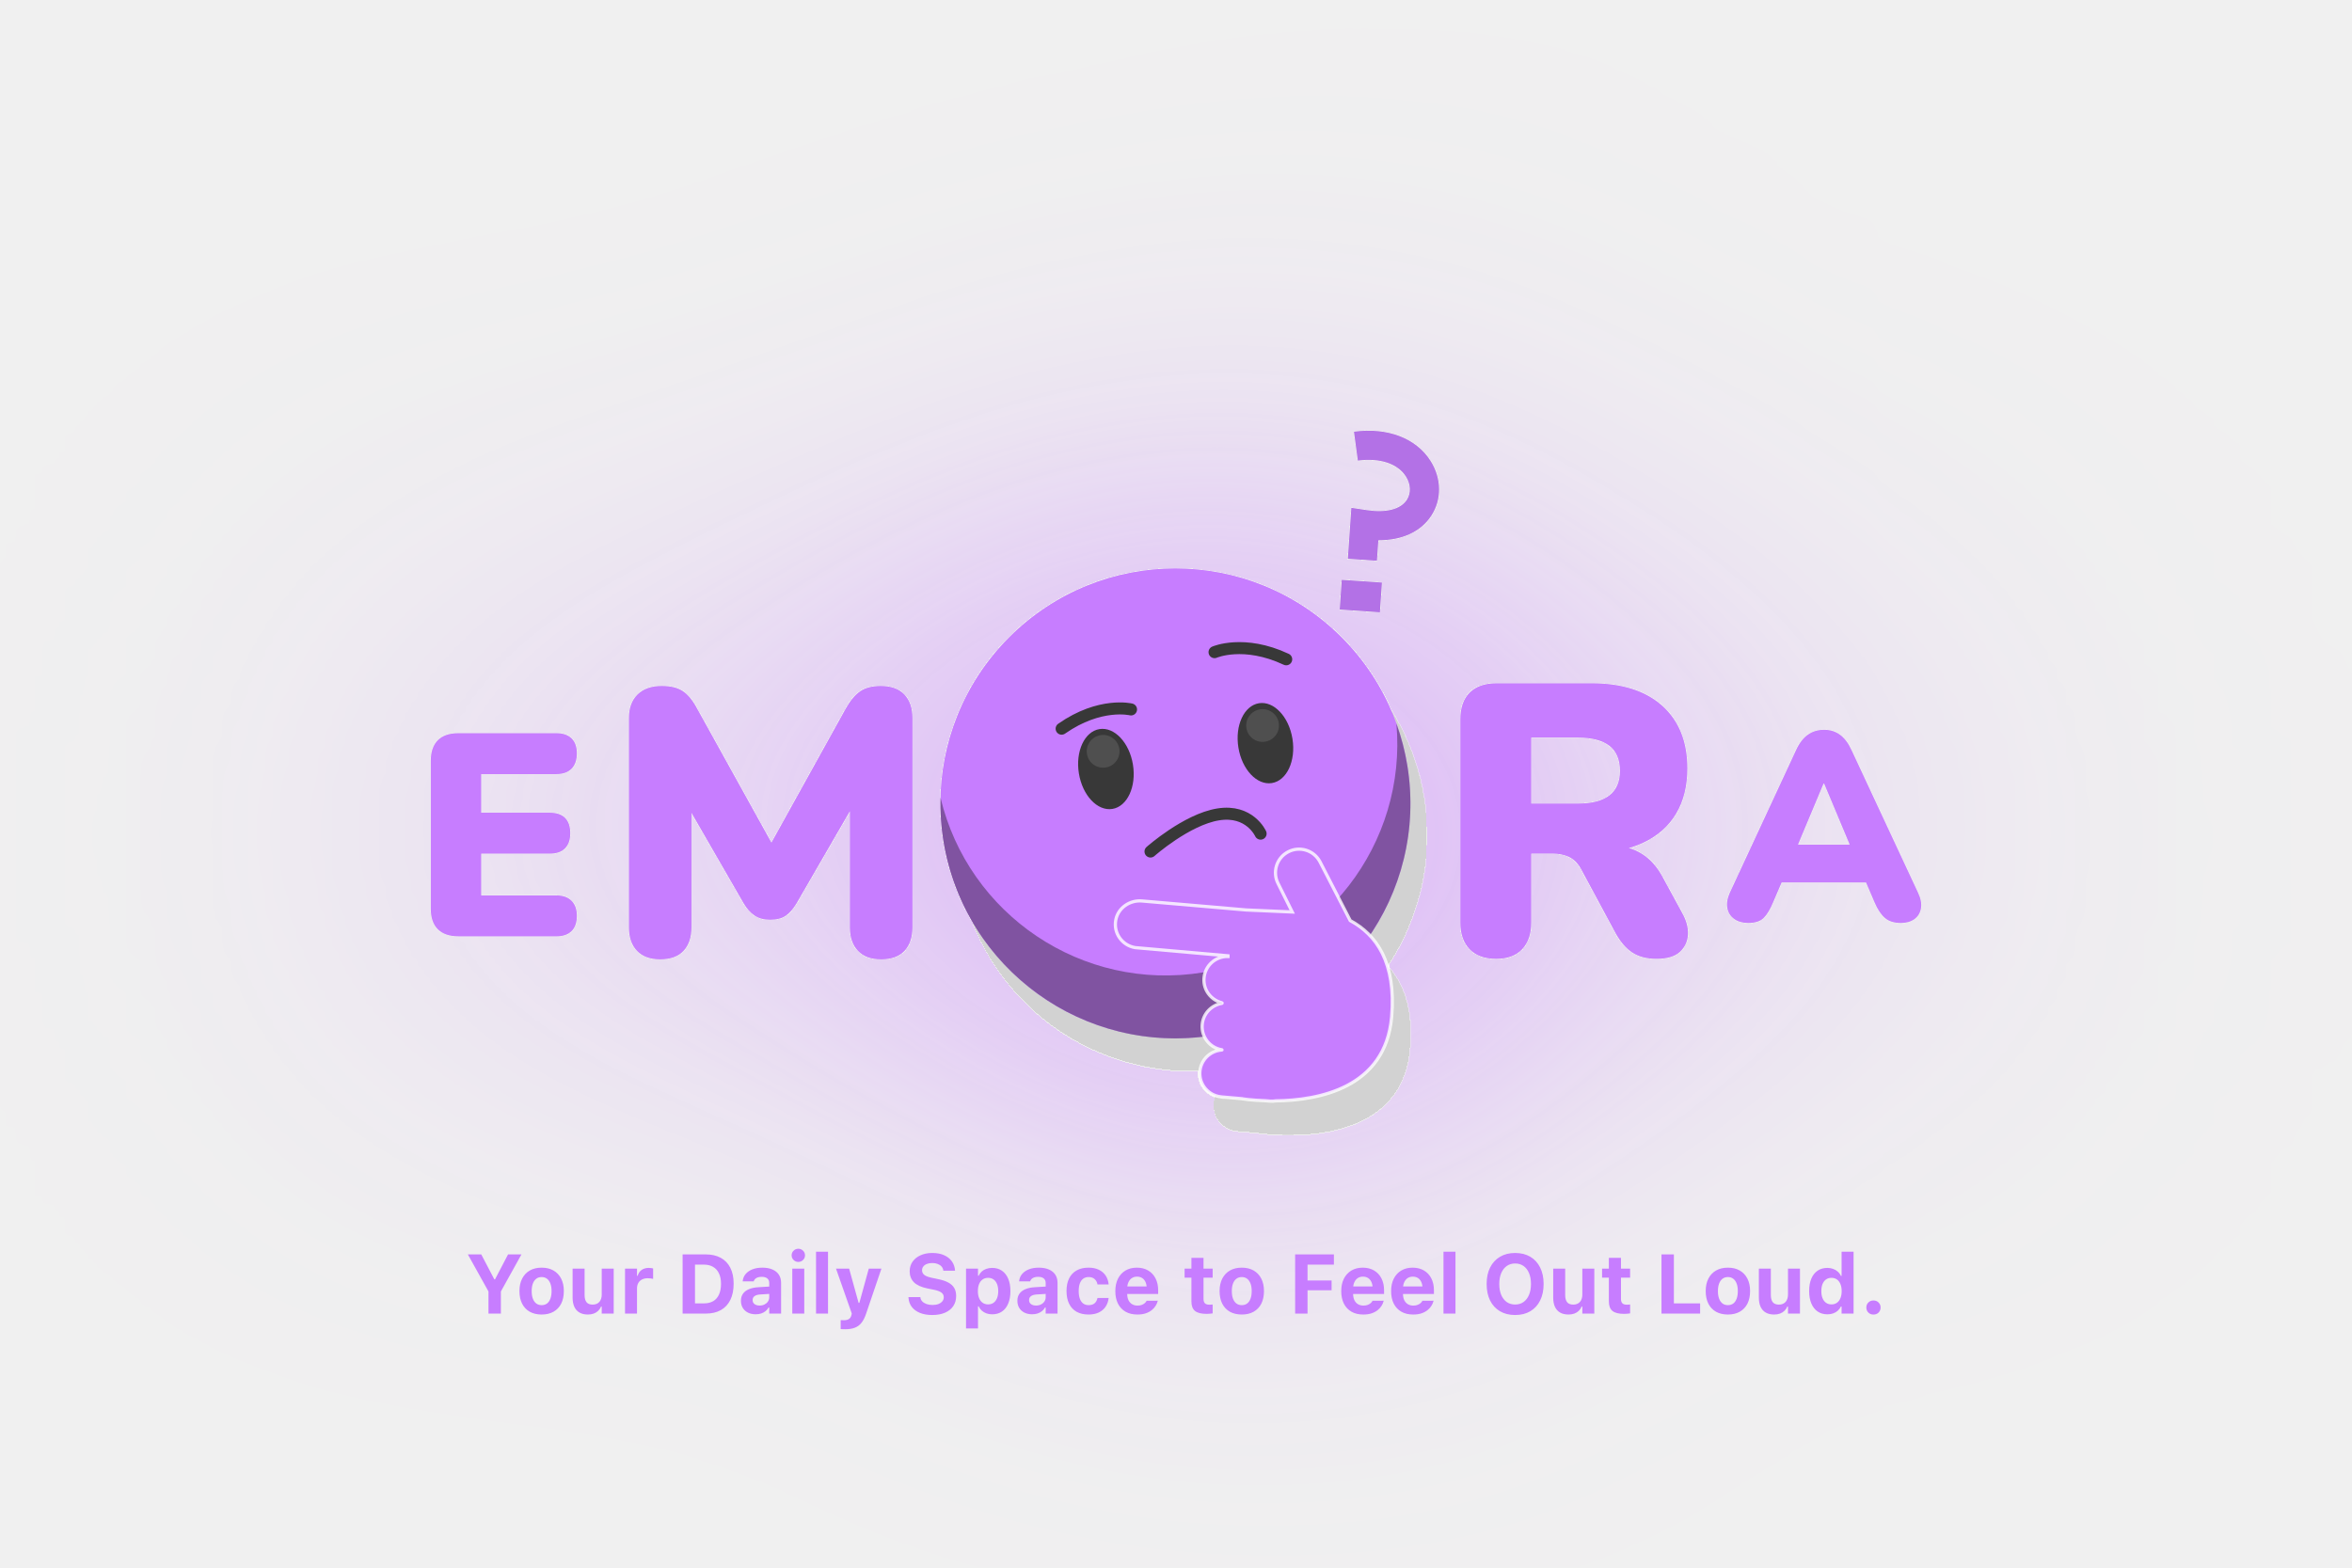
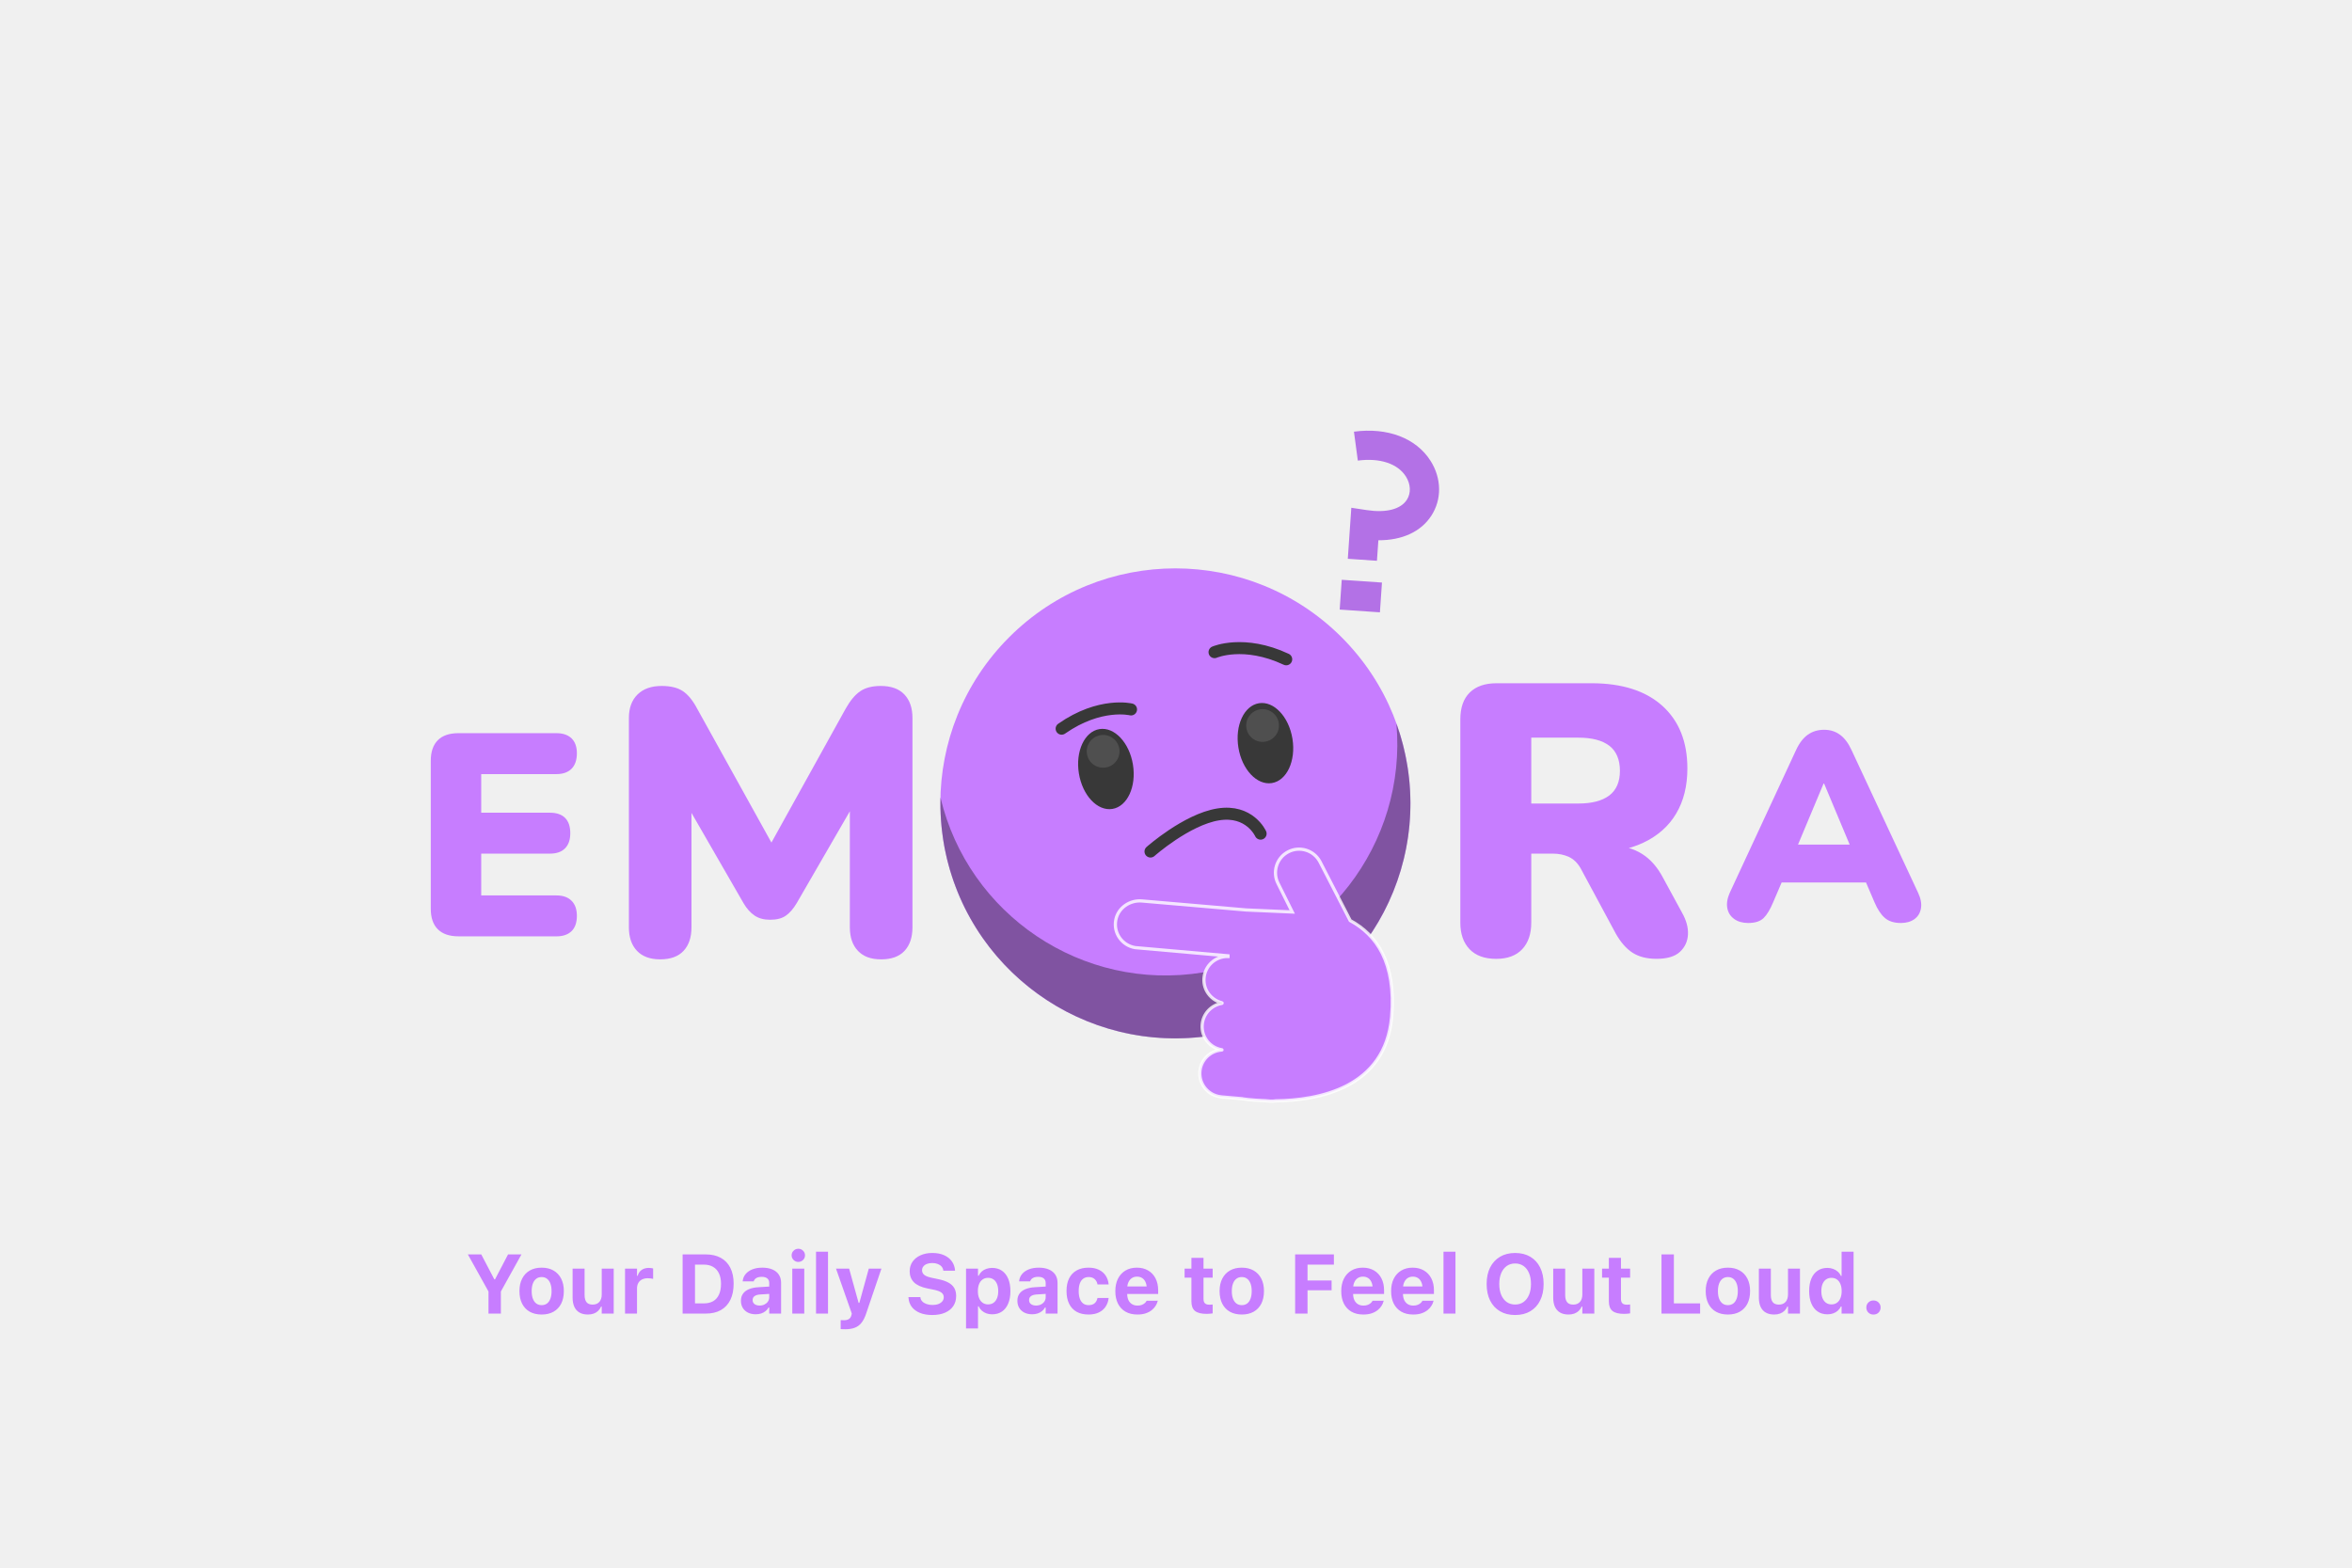
<svg xmlns="http://www.w3.org/2000/svg" width="546" height="364" viewBox="0 0 546 364" fill="none">
-   <g filter="url(#filter0_d_1393_705)">
-     <g filter="url(#filter1_d_1393_705)">
+   <g>
+     <g>
      <path d="M311.434 225.109C332.741 203.802 332.741 169.258 311.434 147.951C290.127 126.644 255.583 126.644 234.276 147.951C212.97 169.258 212.97 203.802 234.276 225.109C255.583 246.415 290.127 246.415 311.434 225.109Z" fill="#C77DFF" />
      <path d="M287.484 173.568C286.656 168.447 288.792 163.845 292.257 163.284C295.722 162.722 299.207 166.413 300.035 171.535C300.864 176.656 298.727 181.258 295.263 181.819C291.798 182.381 288.313 178.69 287.484 173.568Z" fill="#383838" />
      <path opacity="0.12" d="M296.195 170.658C297.411 168.948 297.011 166.575 295.3 165.359C293.589 164.143 291.217 164.544 290.001 166.254C288.785 167.965 289.186 170.337 290.896 171.554C292.607 172.77 294.979 172.369 296.195 170.658Z" fill="white" />
      <path d="M263.006 177.54C262.177 172.418 258.692 168.727 255.227 169.289C251.762 169.85 249.626 174.458 250.455 179.573C251.283 184.695 254.768 188.386 258.233 187.824C261.698 187.263 263.834 182.655 263.006 177.54Z" fill="#383838" />
      <path opacity="0.12" d="M259.182 176.657C260.399 174.948 260 172.575 258.291 171.358C256.581 170.14 254.208 170.54 252.991 172.249C251.773 173.959 252.173 176.332 253.882 177.549C255.592 178.766 257.965 178.367 259.182 176.657Z" fill="white" />
      <path d="M267.08 197.712C267.08 197.712 275.447 190.289 282.78 189.098C290.114 187.906 292.64 193.562 292.64 193.562" stroke="#383838" stroke-width="2.79" stroke-linecap="round" stroke-linejoin="round" />
      <path d="M281.945 151.424C281.945 151.424 288.71 148.453 298.584 153.081" stroke="#383838" stroke-width="2.79" stroke-linecap="round" stroke-linejoin="round" />
      <path d="M262.56 164.722C262.56 164.722 255.384 162.948 246.449 169.193" stroke="#383838" stroke-width="2.79" stroke-linecap="round" stroke-linejoin="round" />
      <g opacity="0.5">
        <path d="M324.165 168.002C326.644 195.829 307.239 221.246 279.227 225.792C251.214 230.339 224.77 212.351 218.327 185.174C218.245 188.495 218.457 191.871 219.005 195.274C223.832 225.019 251.851 245.218 281.596 240.391C311.34 235.563 331.539 207.544 326.712 177.8C326.158 174.397 325.295 171.131 324.165 168.002Z" fill="#C77DFF" fill-opacity="0.8" />
        <path d="M324.165 168.002C326.644 195.829 307.239 221.246 279.227 225.792C251.214 230.339 224.77 212.351 218.327 185.174C218.245 188.495 218.457 191.871 219.005 195.274C223.832 225.019 251.851 245.218 281.596 240.391C311.34 235.563 331.539 207.544 326.712 177.8C326.158 174.397 325.295 171.131 324.165 168.002Z" fill="#392A44" />
      </g>
      <path d="M313.449 213.748C312.826 212.495 307.04 201.265 306.424 200.095C305.013 197.417 301.699 196.383 299.022 197.794C296.345 199.198 295.311 202.519 296.721 205.196C296.899 205.531 298.399 208.551 299.987 211.755L289.278 211.283L265.094 209.195C262.293 208.955 259.616 210.756 259.041 213.508C258.39 216.644 260.506 219.527 263.519 220.027L285.067 221.93V222.074C282.143 222.026 279.672 224.265 279.494 227.203C279.329 229.887 281.13 232.208 283.65 232.831C283.732 232.852 283.725 232.955 283.65 232.968C281.185 233.372 279.233 235.42 279.069 238.021C278.898 240.856 280.918 243.301 283.657 243.746C283.691 243.746 283.691 243.794 283.657 243.794C280.945 243.972 278.713 246.122 278.542 248.902C278.364 251.832 280.527 254.345 283.41 254.667L283.527 254.688C283.581 254.688 283.629 254.708 283.684 254.715V254.701L288.196 255.092V255.112C288.196 255.112 290.456 255.475 293.818 255.578L294.831 255.667C295.29 255.708 295.728 255.667 296.167 255.605C306.006 255.496 321.625 252.675 323.056 236.097C324.144 223.485 319.481 217 313.463 213.755L313.449 213.748Z" fill="#C77DFF" stroke="white" stroke-opacity="0.8" stroke-width="0.75" stroke-miterlimit="10" />
    </g>
    <path d="M319.649 130.209L312.884 129.744L313.699 117.898L317.335 118.446C321.779 119.117 325.147 118.254 326.579 116.063C327.585 114.522 327.51 112.448 326.373 110.647C324.483 107.648 320.313 106.264 315.212 106.949L314.308 100.232C322.107 99.184 328.763 101.725 332.111 107.031C334.679 111.105 334.734 115.988 332.255 119.774C329.831 123.485 325.456 125.471 319.978 125.444L319.649 130.202V130.209Z" fill="#B371E6" />
    <path d="M320.812 135.262L311.474 134.623L311 141.536L320.338 142.176L320.812 135.262Z" fill="#B371E6" />
    <path d="M106.423 217.404C104.327 217.404 102.732 216.857 101.636 215.768C100.541 214.672 100 213.084 100 210.982V176.656C100 174.561 100.548 172.966 101.636 171.87C102.725 170.775 104.321 170.234 106.423 170.234H129.169C130.682 170.234 131.853 170.638 132.682 171.439C133.51 172.24 133.921 173.404 133.921 174.917C133.921 176.43 133.51 177.67 132.682 178.498C131.853 179.327 130.682 179.738 129.169 179.738H111.709V188.701H127.635C129.197 188.701 130.381 189.105 131.182 189.906C131.983 190.707 132.387 191.891 132.387 193.453C132.387 195.014 131.983 196.144 131.182 196.965C130.381 197.794 129.197 198.205 127.635 198.205H111.709V207.907H129.169C130.682 207.907 131.853 208.318 132.682 209.147C133.51 209.975 133.921 211.146 133.921 212.659C133.921 214.172 133.51 215.405 132.682 216.206C131.853 217.007 130.682 217.411 129.169 217.411H106.423V217.404Z" fill="#C77DFF" />
    <path d="M153.258 222.752C150.923 222.752 149.129 222.095 147.876 220.78C146.623 219.465 145.993 217.644 145.993 215.309V166.714C145.993 164.379 146.664 162.558 148.006 161.243C149.348 159.928 151.217 159.271 153.607 159.271C155.709 159.271 157.359 159.682 158.551 160.497C159.749 161.312 160.838 162.654 161.831 164.523L180.571 198.321H177.593L196.327 164.523C197.381 162.654 198.504 161.312 199.696 160.497C200.894 159.682 202.483 159.271 204.468 159.271C206.858 159.271 208.686 159.928 209.939 161.243C211.192 162.558 211.822 164.379 211.822 166.714V215.309C211.822 217.644 211.206 219.465 209.98 220.78C208.755 222.095 206.947 222.752 204.551 222.752C202.154 222.752 200.422 222.095 199.169 220.78C197.916 219.465 197.286 217.644 197.286 215.309V185.188H199.128L184.947 209.701C184.187 210.988 183.358 211.947 182.454 212.591C181.551 213.234 180.339 213.556 178.819 213.556C177.299 213.556 176.148 213.234 175.183 212.591C174.217 211.947 173.354 210.988 172.601 209.701L158.421 185.099H160.523V215.309C160.523 217.644 159.907 219.465 158.681 220.78C157.455 222.095 155.648 222.752 153.251 222.752H153.258Z" fill="#C77DFF" />
    <path d="M347.329 222.636C344.645 222.636 342.584 221.889 341.153 220.397C339.722 218.904 339.003 216.85 339.003 214.22V167.056C339.003 164.311 339.736 162.222 341.194 160.791C342.653 159.36 344.727 158.641 347.411 158.641H369.425C376.526 158.641 382.01 160.387 385.893 163.879C389.768 167.371 391.713 172.219 391.713 178.423C391.713 182.483 390.85 185.969 389.118 188.892C387.386 191.816 384.852 194.069 381.511 195.651C378.169 197.232 374.143 198.02 369.432 198.02L370.062 196.411H374.444C376.95 196.411 379.189 197.02 381.155 198.246C383.127 199.471 384.763 201.334 386.078 203.84L390.46 211.892C391.473 213.679 391.939 215.384 391.85 216.993C391.761 218.603 391.131 219.945 389.974 221.02C388.81 222.095 387.002 222.629 384.558 222.629C382.291 222.629 380.429 222.149 378.963 221.198C377.498 220.246 376.204 218.753 375.067 216.726L366.926 201.601C366.207 200.348 365.296 199.471 364.194 198.958C363.092 198.451 361.825 198.198 360.394 198.198H355.471V214.22C355.471 216.843 354.772 218.904 353.368 220.397C351.965 221.889 349.952 222.636 347.329 222.636ZM355.471 186.571H366.385C369.548 186.571 371.952 185.941 373.588 184.695C375.225 183.449 376.053 181.532 376.053 178.971C376.053 176.41 375.232 174.404 373.588 173.151C371.945 171.897 369.548 171.274 366.385 171.274H355.471V186.578V186.571Z" fill="#C77DFF" />
    <path d="M405.812 214.309C404.531 214.309 403.463 214.001 402.594 213.385C401.724 212.769 401.19 211.933 400.984 210.879C400.779 209.824 400.964 208.64 401.539 207.318L416.945 174.15C417.685 172.541 418.596 171.357 419.671 170.59C420.746 169.83 421.999 169.446 423.443 169.446C424.888 169.446 426.073 169.83 427.127 170.59C428.182 171.357 429.079 172.541 429.818 174.15L445.286 207.318C445.902 208.64 446.121 209.838 445.937 210.906C445.752 211.981 445.245 212.817 444.423 213.412C443.595 214.008 442.547 214.309 441.267 214.309C439.699 214.309 438.459 213.919 437.556 213.132C436.645 212.351 435.844 211.132 435.145 209.482L431.804 201.683L436.2 204.901H410.639L414.973 201.683L411.632 209.482C410.927 211.173 410.187 212.399 409.407 213.166C408.619 213.926 407.428 214.309 405.819 214.309H405.812ZM423.327 181.943L416.151 199.081L414.419 196.109H432.427L430.633 199.081L423.457 181.943H423.334H423.327Z" fill="#C77DFF" />
  </g>
  <path d="M113.399 305V299.868L108.609 291.26H111.723L114.76 297.059H114.913L117.94 291.26H121.054L116.274 299.868V305H113.399ZM125.739 305.219C124.672 305.219 123.752 305.003 122.977 304.572C122.209 304.134 121.619 303.511 121.206 302.705C120.794 301.893 120.587 300.918 120.587 299.782V299.763C120.587 298.646 120.797 297.681 121.216 296.869C121.635 296.056 122.228 295.431 122.996 294.993C123.764 294.555 124.678 294.336 125.739 294.336C126.799 294.336 127.713 294.555 128.481 294.993C129.249 295.431 129.842 296.056 130.261 296.869C130.68 297.675 130.89 298.64 130.89 299.763V299.782C130.89 300.918 130.683 301.893 130.271 302.705C129.858 303.511 129.265 304.134 128.49 304.572C127.722 305.003 126.805 305.219 125.739 305.219ZM125.739 303.039C126.227 303.039 126.643 302.912 126.986 302.658C127.329 302.397 127.589 302.026 127.767 301.544C127.951 301.055 128.043 300.471 128.043 299.792V299.773C128.043 299.087 127.951 298.503 127.767 298.021C127.583 297.538 127.319 297.167 126.976 296.907C126.634 296.646 126.221 296.516 125.739 296.516C125.256 296.516 124.84 296.646 124.491 296.907C124.148 297.167 123.885 297.538 123.701 298.021C123.517 298.503 123.425 299.087 123.425 299.773V299.792C123.425 300.477 123.517 301.061 123.701 301.544C123.885 302.026 124.148 302.397 124.491 302.658C124.834 302.912 125.25 303.039 125.739 303.039ZM136.479 305.219C135.704 305.219 135.054 305.067 134.527 304.762C134 304.457 133.6 304.013 133.327 303.429C133.061 302.839 132.927 302.131 132.927 301.306V294.564H135.708V300.687C135.708 301.417 135.857 301.972 136.155 302.353C136.453 302.728 136.929 302.915 137.583 302.915C137.92 302.915 138.218 302.861 138.478 302.753C138.745 302.639 138.967 302.48 139.145 302.277C139.323 302.074 139.456 301.829 139.545 301.544C139.64 301.258 139.688 300.941 139.688 300.592V294.564H142.468V305H139.688V303.372H139.535C139.376 303.753 139.151 304.083 138.859 304.362C138.573 304.641 138.231 304.854 137.831 305C137.431 305.146 136.98 305.219 136.479 305.219ZM145.096 305V294.564H147.876V296.221H148.028C148.193 295.637 148.498 295.187 148.942 294.869C149.393 294.552 149.952 294.393 150.618 294.393C150.802 294.393 150.98 294.406 151.151 294.431C151.329 294.45 151.485 294.479 151.618 294.517V296.945C151.421 296.894 151.218 296.856 151.009 296.831C150.805 296.805 150.596 296.792 150.38 296.792C149.866 296.792 149.422 296.888 149.047 297.078C148.673 297.262 148.384 297.532 148.181 297.887C147.978 298.243 147.876 298.668 147.876 299.163V305H145.096ZM158.464 305V291.26H163.844C165.208 291.26 166.37 291.527 167.328 292.06C168.293 292.587 169.03 293.355 169.537 294.365C170.052 295.374 170.309 296.596 170.309 298.03V298.049C170.309 299.528 170.055 300.785 169.547 301.82C169.039 302.854 168.303 303.645 167.338 304.191C166.379 304.73 165.215 305 163.844 305H158.464ZM161.339 302.629H163.406C164.256 302.629 164.977 302.458 165.567 302.115C166.157 301.766 166.605 301.255 166.909 300.582C167.22 299.903 167.376 299.074 167.376 298.097V298.078C167.376 297.132 167.217 296.329 166.9 295.669C166.589 295.002 166.135 294.498 165.538 294.155C164.948 293.806 164.237 293.631 163.406 293.631H161.339V302.629ZM175.422 305.162C174.755 305.162 174.162 305.035 173.641 304.781C173.127 304.521 172.724 304.156 172.432 303.686C172.146 303.21 172.003 302.658 172.003 302.029V302.01C172.003 301.382 172.159 300.845 172.47 300.401C172.781 299.95 173.238 299.598 173.841 299.344C174.45 299.084 175.187 298.928 176.05 298.878L179.963 298.64V300.344L176.469 300.563C175.885 300.601 175.447 300.731 175.155 300.953C174.863 301.169 174.717 301.468 174.717 301.848V301.867C174.717 302.261 174.866 302.572 175.165 302.801C175.469 303.023 175.863 303.134 176.345 303.134C176.771 303.134 177.151 303.048 177.488 302.877C177.824 302.705 178.088 302.477 178.278 302.191C178.475 301.899 178.573 301.569 178.573 301.201V297.897C178.573 297.44 178.424 297.088 178.126 296.84C177.834 296.593 177.402 296.469 176.831 296.469C176.329 296.469 175.92 296.558 175.603 296.735C175.292 296.913 175.085 297.157 174.984 297.469L174.965 297.516H172.403L172.413 297.421C172.483 296.805 172.711 296.269 173.098 295.812C173.486 295.348 174.009 294.987 174.669 294.726C175.33 294.466 176.098 294.336 176.974 294.336C177.894 294.336 178.678 294.479 179.325 294.764C179.973 295.044 180.468 295.447 180.811 295.974C181.154 296.5 181.325 297.132 181.325 297.868V305H178.573V303.591H178.421C178.243 303.915 178.005 304.197 177.707 304.438C177.415 304.673 177.075 304.854 176.688 304.981C176.301 305.102 175.879 305.162 175.422 305.162ZM183.924 305V294.564H186.705V305H183.924ZM185.324 293.003C184.899 293.003 184.534 292.854 184.229 292.555C183.924 292.257 183.772 291.898 183.772 291.479C183.772 291.048 183.924 290.686 184.229 290.394C184.534 290.096 184.899 289.947 185.324 289.947C185.749 289.947 186.114 290.096 186.419 290.394C186.724 290.686 186.876 291.048 186.876 291.479C186.876 291.898 186.724 292.257 186.419 292.555C186.114 292.854 185.749 293.003 185.324 293.003ZM189.437 305V290.632H192.218V305H189.437ZM196.236 308.637C196.052 308.637 195.867 308.634 195.683 308.628C195.499 308.621 195.325 308.612 195.16 308.599V306.514C195.261 306.52 195.379 306.527 195.512 306.533C195.645 306.539 195.782 306.542 195.921 306.542C196.404 306.542 196.785 306.45 197.064 306.266C197.35 306.082 197.543 305.79 197.645 305.39L197.74 305L194.074 294.564H197.121L199.597 303.524L199.006 302.515H199.787L199.216 303.524L201.682 294.564H204.615L201.063 305.019C200.758 305.927 200.39 306.644 199.958 307.171C199.533 307.698 199.016 308.072 198.406 308.294C197.803 308.523 197.08 308.637 196.236 308.637ZM216.431 305.333C215.333 305.333 214.38 305.171 213.574 304.848C212.768 304.518 212.133 304.054 211.67 303.458C211.213 302.854 210.956 302.144 210.899 301.325L210.889 301.172H213.66L213.669 301.268C213.708 301.61 213.85 301.912 214.098 302.172C214.345 302.432 214.676 302.635 215.088 302.781C215.501 302.927 215.97 303 216.497 303C217.018 303 217.472 302.924 217.859 302.772C218.246 302.62 218.548 302.41 218.763 302.144C218.979 301.871 219.087 301.56 219.087 301.21V301.201C219.087 300.75 218.903 300.388 218.535 300.115C218.173 299.843 217.567 299.62 216.716 299.449L215.26 299.154C213.85 298.862 212.816 298.386 212.156 297.726C211.502 297.059 211.175 296.205 211.175 295.164V295.155C211.181 294.304 211.406 293.565 211.851 292.936C212.302 292.302 212.92 291.81 213.708 291.46C214.495 291.105 215.396 290.927 216.412 290.927C217.484 290.927 218.402 291.099 219.163 291.441C219.931 291.784 220.531 292.257 220.963 292.86C221.395 293.463 221.639 294.152 221.696 294.926L221.706 295.05H218.992L218.973 294.936C218.922 294.599 218.786 294.307 218.563 294.06C218.341 293.812 218.046 293.619 217.678 293.479C217.316 293.333 216.894 293.26 216.412 293.26C215.942 293.26 215.529 293.33 215.174 293.469C214.818 293.609 214.542 293.806 214.345 294.06C214.149 294.307 214.05 294.603 214.05 294.945V294.955C214.05 295.399 214.231 295.761 214.593 296.04C214.955 296.313 215.539 296.532 216.345 296.697L217.792 297.002C218.763 297.199 219.554 297.465 220.163 297.802C220.779 298.138 221.233 298.56 221.525 299.068C221.817 299.576 221.963 300.185 221.963 300.896V300.906C221.963 301.813 221.74 302.597 221.296 303.258C220.852 303.918 220.214 304.429 219.382 304.791C218.557 305.152 217.573 305.333 216.431 305.333ZM224.257 308.456V294.564H227.038V296.212H227.19C227.368 295.831 227.606 295.504 227.904 295.231C228.209 294.958 228.564 294.752 228.97 294.612C229.383 294.466 229.834 294.393 230.323 294.393C231.198 294.393 231.951 294.609 232.579 295.041C233.214 295.472 233.703 296.091 234.045 296.897C234.388 297.697 234.56 298.656 234.56 299.773V299.792C234.56 300.909 234.388 301.871 234.045 302.677C233.709 303.483 233.223 304.102 232.589 304.533C231.96 304.959 231.208 305.171 230.332 305.171C229.85 305.171 229.402 305.098 228.99 304.952C228.583 304.8 228.225 304.587 227.914 304.314C227.609 304.035 227.368 303.702 227.19 303.315H227.038V308.456H224.257ZM229.38 302.867C229.869 302.867 230.288 302.743 230.637 302.496C230.986 302.248 231.256 301.896 231.446 301.439C231.636 300.976 231.732 300.427 231.732 299.792V299.773C231.732 299.132 231.636 298.583 231.446 298.125C231.256 297.662 230.986 297.31 230.637 297.069C230.288 296.821 229.869 296.697 229.38 296.697C228.897 296.697 228.479 296.821 228.123 297.069C227.768 297.31 227.491 297.662 227.295 298.125C227.104 298.583 227.009 299.132 227.009 299.773V299.782C227.009 300.417 227.104 300.966 227.295 301.429C227.491 301.893 227.768 302.248 228.123 302.496C228.479 302.743 228.897 302.867 229.38 302.867ZM239.596 305.162C238.93 305.162 238.336 305.035 237.816 304.781C237.302 304.521 236.899 304.156 236.607 303.686C236.321 303.21 236.178 302.658 236.178 302.029V302.01C236.178 301.382 236.334 300.845 236.645 300.401C236.956 299.95 237.413 299.598 238.016 299.344C238.625 299.084 239.362 298.928 240.225 298.878L244.138 298.64V300.344L240.644 300.563C240.06 300.601 239.622 300.731 239.33 300.953C239.038 301.169 238.892 301.468 238.892 301.848V301.867C238.892 302.261 239.041 302.572 239.339 302.801C239.644 303.023 240.038 303.134 240.52 303.134C240.945 303.134 241.326 303.048 241.663 302.877C241.999 302.705 242.262 302.477 242.453 302.191C242.65 301.899 242.748 301.569 242.748 301.201V297.897C242.748 297.44 242.599 297.088 242.301 296.84C242.009 296.593 241.577 296.469 241.006 296.469C240.504 296.469 240.095 296.558 239.777 296.735C239.466 296.913 239.26 297.157 239.158 297.469L239.139 297.516H236.578L236.588 297.421C236.657 296.805 236.886 296.269 237.273 295.812C237.66 295.348 238.184 294.987 238.844 294.726C239.504 294.466 240.272 294.336 241.148 294.336C242.069 294.336 242.853 294.479 243.5 294.764C244.148 295.044 244.643 295.447 244.986 295.974C245.328 296.5 245.5 297.132 245.5 297.868V305H242.748V303.591H242.596C242.418 303.915 242.18 304.197 241.882 304.438C241.59 304.673 241.25 304.854 240.863 304.981C240.476 305.102 240.053 305.162 239.596 305.162ZM252.698 305.219C251.619 305.219 250.695 305.006 249.927 304.581C249.166 304.149 248.585 303.527 248.185 302.715C247.785 301.902 247.585 300.918 247.585 299.763V299.754C247.585 298.611 247.785 297.637 248.185 296.831C248.585 296.024 249.166 295.409 249.927 294.983C250.689 294.552 251.613 294.336 252.698 294.336C253.618 294.336 254.415 294.498 255.088 294.822C255.761 295.145 256.288 295.596 256.668 296.174C257.056 296.751 257.287 297.427 257.364 298.202V298.24H254.783L254.774 298.211C254.678 297.703 254.456 297.294 254.107 296.983C253.764 296.672 253.298 296.516 252.708 296.516C252.219 296.516 251.803 296.643 251.46 296.897C251.117 297.145 250.857 297.51 250.679 297.992C250.502 298.475 250.413 299.062 250.413 299.754V299.773C250.413 300.471 250.502 301.064 250.679 301.553C250.864 302.042 251.127 302.413 251.47 302.667C251.812 302.915 252.228 303.039 252.717 303.039C253.282 303.039 253.736 302.902 254.079 302.629C254.421 302.35 254.65 301.947 254.764 301.42L254.783 301.382L257.364 301.372L257.354 301.439C257.265 302.194 257.027 302.858 256.64 303.429C256.253 303.994 255.726 304.435 255.059 304.752C254.399 305.063 253.612 305.219 252.698 305.219ZM264.019 305.219C262.959 305.219 262.048 305 261.286 304.562C260.525 304.124 259.938 303.499 259.525 302.686C259.119 301.874 258.916 300.912 258.916 299.801V299.792C258.916 298.681 259.119 297.719 259.525 296.907C259.938 296.088 260.515 295.456 261.258 295.012C262.007 294.561 262.889 294.336 263.905 294.336C264.92 294.336 265.796 294.555 266.533 294.993C267.275 295.425 267.847 296.034 268.247 296.821C268.653 297.608 268.856 298.529 268.856 299.582V300.439H260.296V298.697H267.523L266.209 300.344V299.24C266.209 298.617 266.114 298.097 265.923 297.678C265.733 297.259 265.469 296.945 265.133 296.735C264.797 296.526 264.403 296.421 263.952 296.421C263.508 296.421 263.115 296.529 262.772 296.745C262.429 296.961 262.159 297.281 261.962 297.707C261.766 298.125 261.667 298.636 261.667 299.24V300.354C261.667 300.938 261.762 301.439 261.953 301.858C262.15 302.271 262.429 302.588 262.791 302.81C263.153 303.032 263.581 303.143 264.076 303.143C264.482 303.143 264.825 303.083 265.104 302.962C265.39 302.842 265.619 302.699 265.79 302.534C265.968 302.369 266.088 302.217 266.152 302.077L266.18 302.02L268.77 302.01L268.742 302.115C268.666 302.451 268.516 302.801 268.294 303.162C268.078 303.524 267.78 303.861 267.399 304.172C267.025 304.483 266.558 304.737 266 304.933C265.441 305.124 264.781 305.219 264.019 305.219ZM280.129 305.067C278.879 305.067 277.974 304.841 277.416 304.391C276.857 303.94 276.578 303.2 276.578 302.172V296.659H274.997V294.564H276.578V292.06H279.387V294.564H281.51V296.659H279.387V301.582C279.387 302.052 279.495 302.394 279.71 302.61C279.926 302.826 280.266 302.934 280.729 302.934C280.894 302.934 281.034 302.931 281.148 302.924C281.262 302.912 281.383 302.899 281.51 302.886V304.952C281.339 304.984 281.132 305.01 280.891 305.029C280.656 305.054 280.402 305.067 280.129 305.067ZM288.27 305.219C287.204 305.219 286.283 305.003 285.509 304.572C284.741 304.134 284.151 303.511 283.738 302.705C283.325 301.893 283.119 300.918 283.119 299.782V299.763C283.119 298.646 283.329 297.681 283.748 296.869C284.167 296.056 284.76 295.431 285.528 294.993C286.296 294.555 287.21 294.336 288.27 294.336C289.33 294.336 290.244 294.555 291.012 294.993C291.781 295.431 292.374 296.056 292.793 296.869C293.212 297.675 293.421 298.64 293.421 299.763V299.782C293.421 300.918 293.215 301.893 292.802 302.705C292.39 303.511 291.796 304.134 291.022 304.572C290.254 305.003 289.337 305.219 288.27 305.219ZM288.27 303.039C288.759 303.039 289.175 302.912 289.518 302.658C289.86 302.397 290.121 302.026 290.298 301.544C290.482 301.055 290.574 300.471 290.574 299.792V299.773C290.574 299.087 290.482 298.503 290.298 298.021C290.114 297.538 289.851 297.167 289.508 296.907C289.165 296.646 288.753 296.516 288.27 296.516C287.788 296.516 287.372 296.646 287.023 296.907C286.68 297.167 286.417 297.538 286.233 298.021C286.049 298.503 285.957 299.087 285.957 299.773V299.792C285.957 300.477 286.049 301.061 286.233 301.544C286.417 302.026 286.68 302.397 287.023 302.658C287.366 302.912 287.781 303.039 288.27 303.039ZM300.658 305V291.26H309.656V293.631H303.533V297.316H309.122V299.592H303.533V305H300.658ZM316.463 305.219C315.403 305.219 314.492 305 313.731 304.562C312.969 304.124 312.382 303.499 311.969 302.686C311.563 301.874 311.36 300.912 311.36 299.801V299.792C311.36 298.681 311.563 297.719 311.969 296.907C312.382 296.088 312.959 295.456 313.702 295.012C314.451 294.561 315.333 294.336 316.349 294.336C317.365 294.336 318.241 294.555 318.977 294.993C319.72 295.425 320.291 296.034 320.691 296.821C321.097 297.608 321.3 298.529 321.3 299.582V300.439H312.74V298.697H319.967L318.653 300.344V299.24C318.653 298.617 318.558 298.097 318.368 297.678C318.177 297.259 317.914 296.945 317.577 296.735C317.241 296.526 316.847 296.421 316.397 296.421C315.952 296.421 315.559 296.529 315.216 296.745C314.873 296.961 314.604 297.281 314.407 297.707C314.21 298.125 314.112 298.636 314.112 299.24V300.354C314.112 300.938 314.207 301.439 314.397 301.858C314.594 302.271 314.873 302.588 315.235 302.81C315.597 303.032 316.025 303.143 316.521 303.143C316.927 303.143 317.27 303.083 317.549 302.962C317.834 302.842 318.063 302.699 318.234 302.534C318.412 302.369 318.533 302.217 318.596 302.077L318.625 302.02L321.215 302.01L321.186 302.115C321.11 302.451 320.961 302.801 320.739 303.162C320.523 303.524 320.224 303.861 319.844 304.172C319.469 304.483 319.002 304.737 318.444 304.933C317.885 305.124 317.225 305.219 316.463 305.219ZM328.042 305.219C326.981 305.219 326.071 305 325.309 304.562C324.547 304.124 323.96 303.499 323.547 302.686C323.141 301.874 322.938 300.912 322.938 299.801V299.792C322.938 298.681 323.141 297.719 323.547 296.907C323.96 296.088 324.538 295.456 325.28 295.012C326.029 294.561 326.912 294.336 327.927 294.336C328.943 294.336 329.819 294.555 330.555 294.993C331.298 295.425 331.869 296.034 332.269 296.821C332.675 297.608 332.878 298.529 332.878 299.582V300.439H324.319V298.697H331.545L330.231 300.344V299.24C330.231 298.617 330.136 298.097 329.946 297.678C329.755 297.259 329.492 296.945 329.156 296.735C328.819 296.526 328.426 296.421 327.975 296.421C327.531 296.421 327.137 296.529 326.794 296.745C326.451 296.961 326.182 297.281 325.985 297.707C325.788 298.125 325.69 298.636 325.69 299.24V300.354C325.69 300.938 325.785 301.439 325.975 301.858C326.172 302.271 326.451 302.588 326.813 302.81C327.175 303.032 327.604 303.143 328.099 303.143C328.505 303.143 328.848 303.083 329.127 302.962C329.413 302.842 329.641 302.699 329.812 302.534C329.99 302.369 330.111 302.217 330.174 302.077L330.203 302.02L332.793 302.01L332.764 302.115C332.688 302.451 332.539 302.801 332.317 303.162C332.101 303.524 331.802 303.861 331.422 304.172C331.047 304.483 330.581 304.737 330.022 304.933C329.463 305.124 328.803 305.219 328.042 305.219ZM335.097 305V290.632H337.877V305H335.097ZM351.731 305.333C350.373 305.333 349.198 305.041 348.208 304.457C347.218 303.873 346.453 303.042 345.913 301.963C345.38 300.884 345.114 299.608 345.114 298.135V298.116C345.114 296.637 345.383 295.361 345.923 294.288C346.469 293.216 347.237 292.387 348.227 291.803C349.217 291.219 350.385 290.927 351.731 290.927C353.083 290.927 354.254 291.219 355.244 291.803C356.235 292.387 356.996 293.219 357.53 294.298C358.069 295.371 358.339 296.643 358.339 298.116V298.135C358.339 299.608 358.069 300.884 357.53 301.963C356.996 303.042 356.235 303.873 355.244 304.457C354.26 305.041 353.089 305.333 351.731 305.333ZM351.731 302.896C352.48 302.896 353.127 302.702 353.673 302.315C354.226 301.921 354.651 301.369 354.949 300.658C355.254 299.941 355.406 299.1 355.406 298.135V298.116C355.406 297.145 355.254 296.304 354.949 295.593C354.651 294.882 354.226 294.333 353.673 293.946C353.121 293.558 352.474 293.365 351.731 293.365C350.988 293.365 350.341 293.558 349.789 293.946C349.236 294.333 348.808 294.882 348.503 295.593C348.198 296.304 348.046 297.145 348.046 298.116V298.135C348.046 299.1 348.195 299.941 348.494 300.658C348.798 301.369 349.224 301.921 349.77 302.315C350.322 302.702 350.976 302.896 351.731 302.896ZM364.118 305.219C363.344 305.219 362.693 305.067 362.167 304.762C361.64 304.457 361.24 304.013 360.967 303.429C360.7 302.839 360.567 302.131 360.567 301.306V294.564H363.347V300.687C363.347 301.417 363.496 301.972 363.795 302.353C364.093 302.728 364.569 302.915 365.223 302.915C365.559 302.915 365.858 302.861 366.118 302.753C366.385 302.639 366.607 302.48 366.784 302.277C366.962 302.074 367.095 301.829 367.184 301.544C367.28 301.258 367.327 300.941 367.327 300.592V294.564H370.107V305H367.327V303.372H367.175C367.016 303.753 366.791 304.083 366.499 304.362C366.213 304.641 365.87 304.854 365.47 305C365.071 305.146 364.62 305.219 364.118 305.219ZM377.039 305.067C375.789 305.067 374.884 304.841 374.325 304.391C373.767 303.94 373.488 303.2 373.488 302.172V296.659H371.907V294.564H373.488V292.06H376.296V294.564H378.42V296.659H376.296V301.582C376.296 302.052 376.404 302.394 376.62 302.61C376.836 302.826 377.176 302.934 377.639 302.934C377.804 302.934 377.944 302.931 378.058 302.924C378.172 302.912 378.293 302.899 378.42 302.886V304.952C378.248 304.984 378.042 305.01 377.801 305.029C377.566 305.054 377.312 305.067 377.039 305.067ZM385.704 305V291.26H388.579V302.629H394.673V305H385.704ZM401.119 305.219C400.052 305.219 399.132 305.003 398.358 304.572C397.59 304.134 396.999 303.511 396.587 302.705C396.174 301.893 395.968 300.918 395.968 299.782V299.763C395.968 298.646 396.177 297.681 396.596 296.869C397.015 296.056 397.609 295.431 398.377 294.993C399.145 294.555 400.059 294.336 401.119 294.336C402.179 294.336 403.093 294.555 403.861 294.993C404.629 295.431 405.223 296.056 405.642 296.869C406.061 297.675 406.27 298.64 406.27 299.763V299.782C406.27 300.918 406.064 301.893 405.651 302.705C405.239 303.511 404.645 304.134 403.871 304.572C403.103 305.003 402.185 305.219 401.119 305.219ZM401.119 303.039C401.608 303.039 402.023 302.912 402.366 302.658C402.709 302.397 402.969 302.026 403.147 301.544C403.331 301.055 403.423 300.471 403.423 299.792V299.773C403.423 299.087 403.331 298.503 403.147 298.021C402.963 297.538 402.699 297.167 402.357 296.907C402.014 296.646 401.601 296.516 401.119 296.516C400.636 296.516 400.221 296.646 399.872 296.907C399.529 297.167 399.265 297.538 399.081 298.021C398.897 298.503 398.805 299.087 398.805 299.773V299.792C398.805 300.477 398.897 301.061 399.081 301.544C399.265 302.026 399.529 302.397 399.872 302.658C400.214 302.912 400.63 303.039 401.119 303.039ZM411.859 305.219C411.085 305.219 410.434 305.067 409.907 304.762C409.38 304.457 408.98 304.013 408.708 303.429C408.441 302.839 408.308 302.131 408.308 301.306V294.564H411.088V300.687C411.088 301.417 411.237 301.972 411.535 302.353C411.834 302.728 412.31 302.915 412.964 302.915C413.3 302.915 413.598 302.861 413.859 302.753C414.125 302.639 414.347 302.48 414.525 302.277C414.703 302.074 414.836 301.829 414.925 301.544C415.02 301.258 415.068 300.941 415.068 300.592V294.564H417.848V305H415.068V303.372H414.916C414.757 303.753 414.531 304.083 414.24 304.362C413.954 304.641 413.611 304.854 413.211 305C412.811 305.146 412.361 305.219 411.859 305.219ZM424.218 305.171C423.348 305.171 422.596 304.956 421.961 304.524C421.327 304.092 420.838 303.473 420.495 302.667C420.152 301.861 419.981 300.903 419.981 299.792V299.773C419.981 298.649 420.149 297.688 420.486 296.888C420.828 296.082 421.314 295.466 421.942 295.041C422.577 294.609 423.336 294.393 424.218 294.393C424.694 294.393 425.135 294.469 425.542 294.622C425.954 294.768 426.316 294.98 426.627 295.26C426.938 295.532 427.179 295.863 427.351 296.25H427.512V290.632H430.293V305H427.512V303.362H427.351C427.173 303.737 426.932 304.061 426.627 304.333C426.329 304.6 425.976 304.806 425.57 304.952C425.164 305.098 424.713 305.171 424.218 305.171ZM425.161 302.867C425.649 302.867 426.068 302.743 426.417 302.496C426.773 302.248 427.046 301.896 427.236 301.439C427.433 300.976 427.531 300.427 427.531 299.792V299.773C427.531 299.138 427.433 298.592 427.236 298.135C427.046 297.672 426.773 297.316 426.417 297.069C426.062 296.821 425.643 296.697 425.161 296.697C424.678 296.697 424.259 296.821 423.904 297.069C423.555 297.316 423.285 297.668 423.094 298.125C422.904 298.583 422.809 299.132 422.809 299.773V299.792C422.809 300.427 422.904 300.976 423.094 301.439C423.285 301.896 423.555 302.248 423.904 302.496C424.259 302.743 424.678 302.867 425.161 302.867ZM434.911 305.229C434.435 305.229 434.038 305.073 433.72 304.762C433.409 304.445 433.254 304.054 433.254 303.591C433.254 303.127 433.409 302.74 433.72 302.429C434.038 302.112 434.435 301.953 434.911 301.953C435.393 301.953 435.79 302.112 436.101 302.429C436.412 302.74 436.567 303.127 436.567 303.591C436.567 304.054 436.412 304.445 436.101 304.762C435.79 305.073 435.393 305.229 434.911 305.229Z" fill="#C77DFF" />
-   <defs>
-     <filter id="filter0_d_1393_705" x="0" y="0" width="546" height="363.688" filterUnits="userSpaceOnUse" color-interpolation-filters="sRGB">
-       <feFlood flood-opacity="0" result="BackgroundImageFix" />
-       <feColorMatrix in="SourceAlpha" type="matrix" values="0 0 0 0 0 0 0 0 0 0 0 0 0 0 0 0 0 0 127 0" result="hardAlpha" />
-       <feOffset />
-       <feGaussianBlur stdDeviation="50" />
-       <feComposite in2="hardAlpha" operator="out" />
-       <feColorMatrix type="matrix" values="0 0 0 0 0.78 0 0 0 0 0.49 0 0 0 0 1 0 0 0 0.8 0" />
-       <feBlend mode="normal" in2="BackgroundImageFix" result="effect1_dropShadow_1393_705" />
-       <feBlend mode="normal" in="SourceGraphic" in2="effect1_dropShadow_1393_705" result="shape" />
-     </filter>
-     <filter id="filter1_d_1393_705" x="218.296" y="131.971" width="112.849" height="131.537" filterUnits="userSpaceOnUse" color-interpolation-filters="sRGB">
-       <feFlood flood-opacity="0" result="BackgroundImageFix" />
-       <feColorMatrix in="SourceAlpha" type="matrix" values="0 0 0 0 0 0 0 0 0 0 0 0 0 0 0 0 0 0 127 0" result="hardAlpha" />
-       <feOffset dx="3.72" dy="7.45" />
-       <feColorMatrix type="matrix" values="0 0 0 0 0.169 0 0 0 0 0.169 0 0 0 0 0.169 0 0 0 0.15 0" />
-       <feBlend mode="normal" in2="BackgroundImageFix" result="effect1_dropShadow_1393_705" />
-       <feBlend mode="normal" in="SourceGraphic" in2="effect1_dropShadow_1393_705" result="shape" />
-     </filter>
-   </defs>
</svg>
